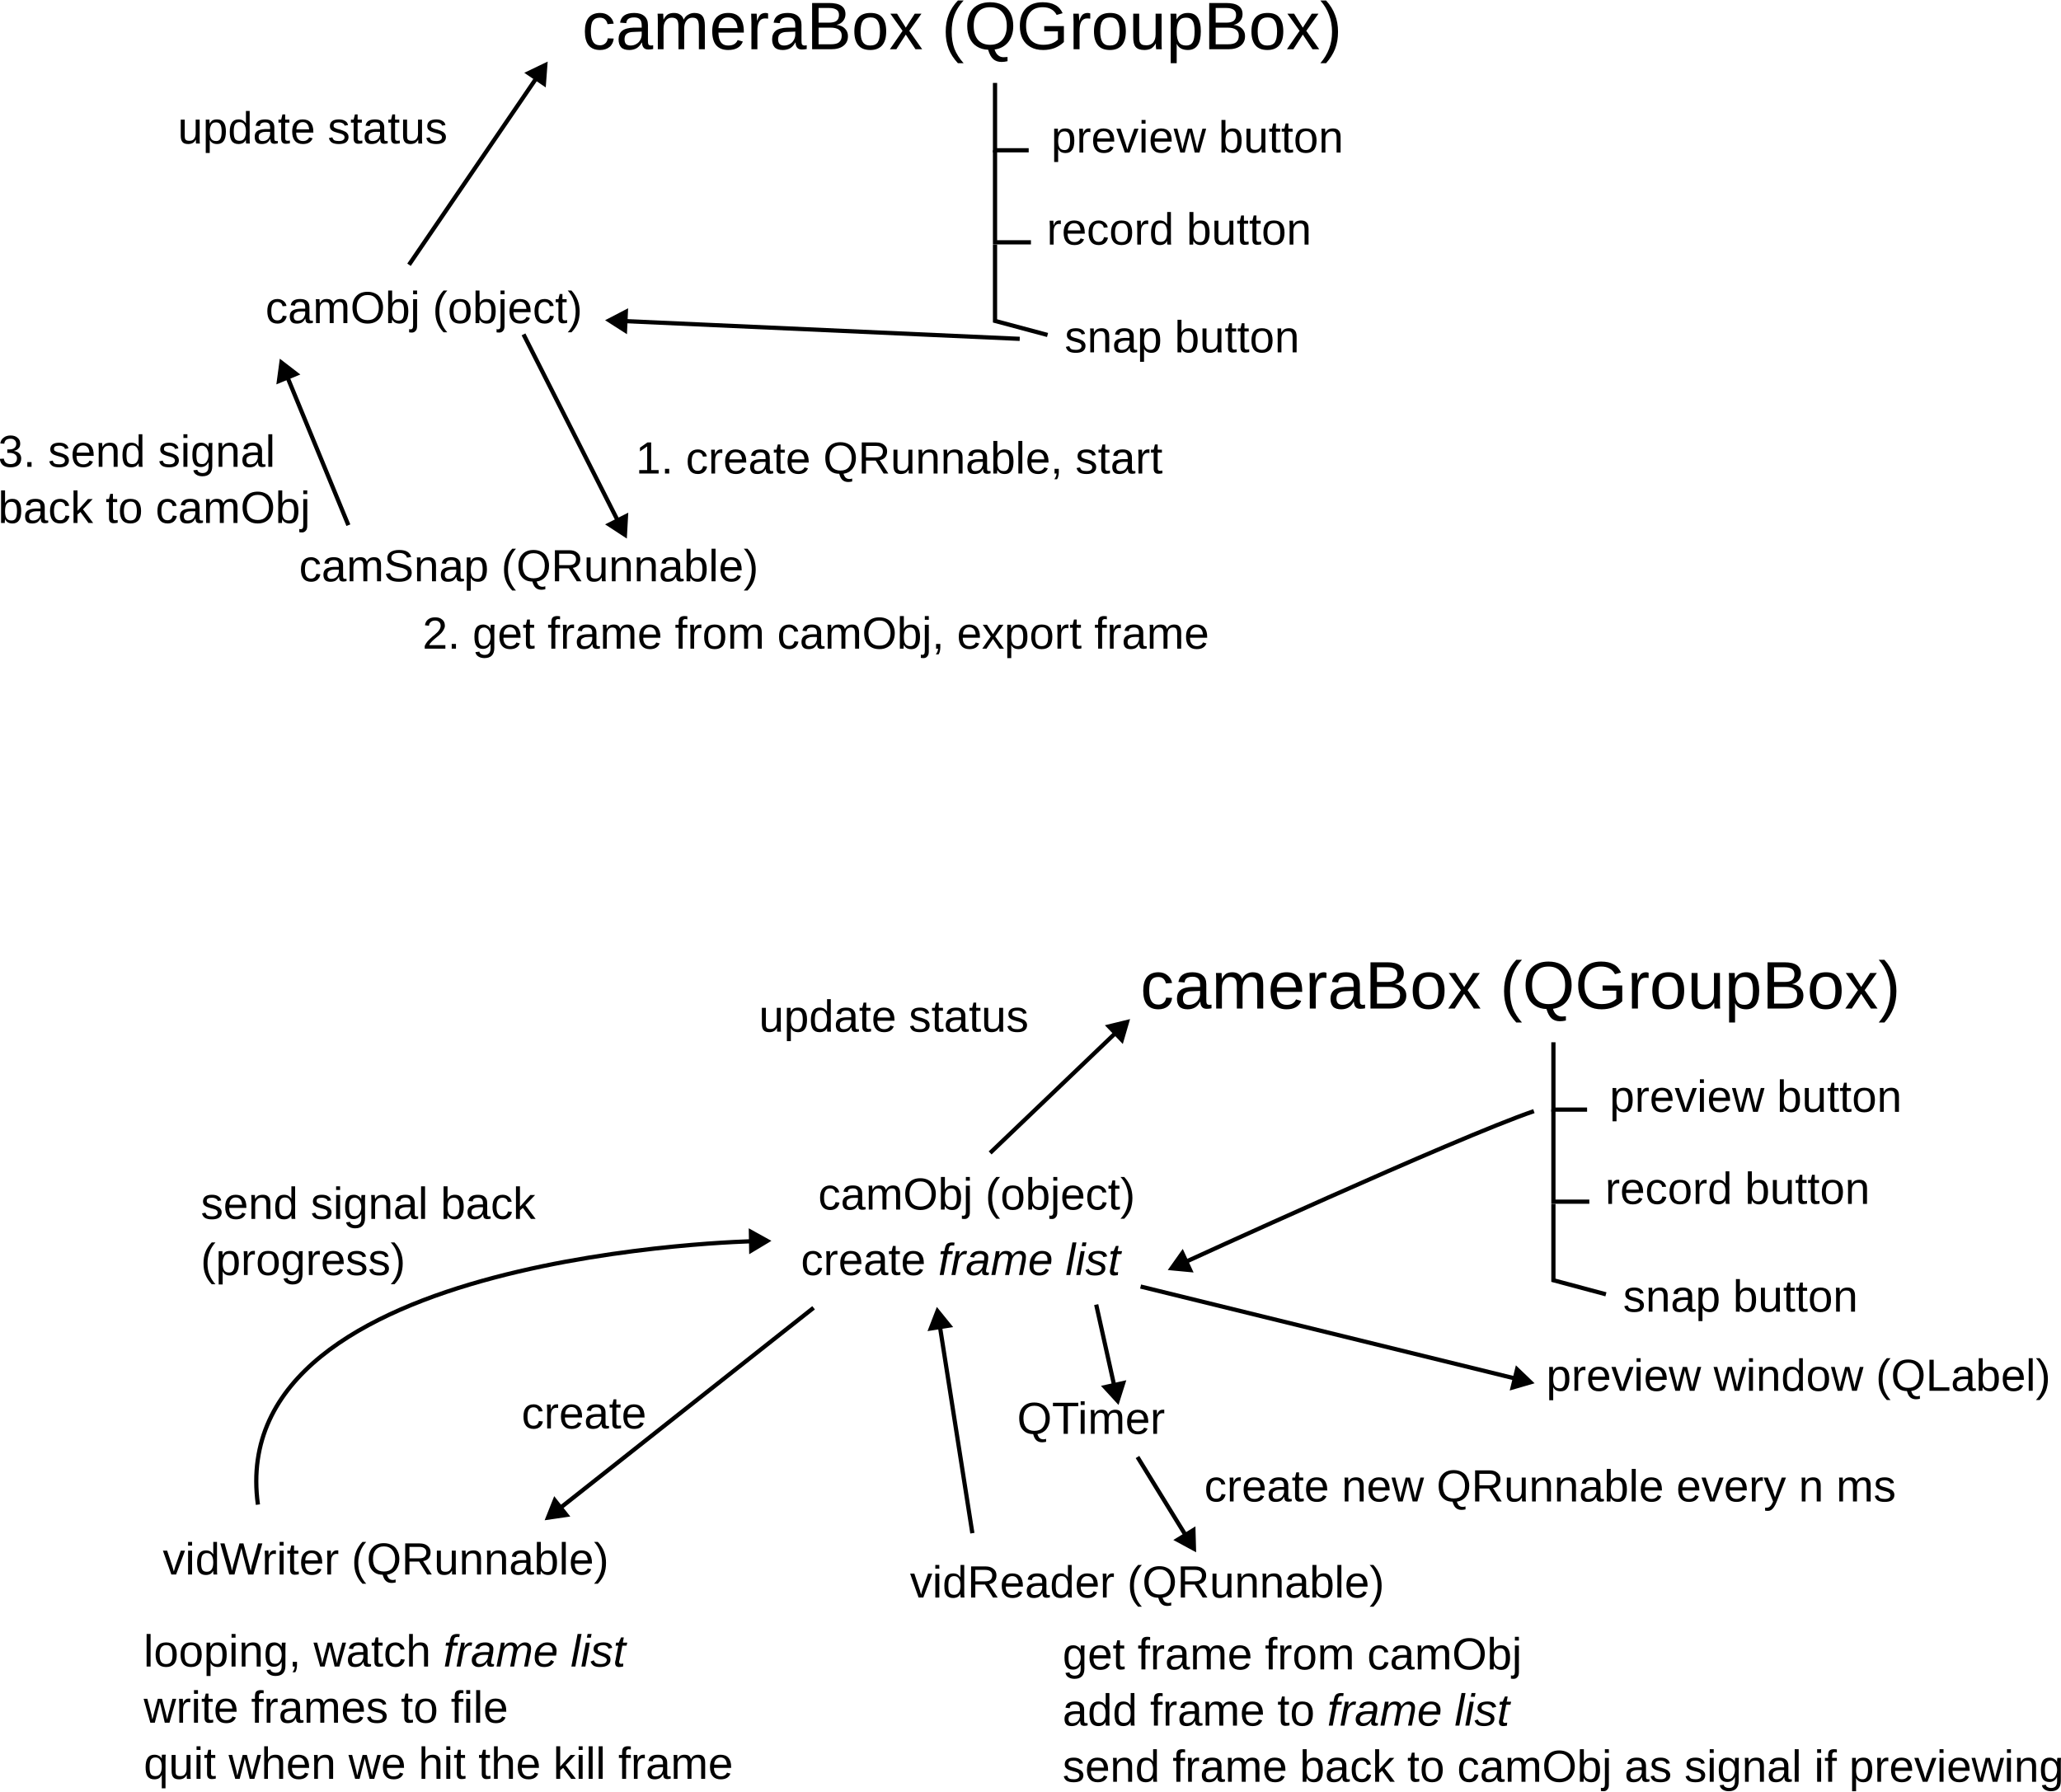
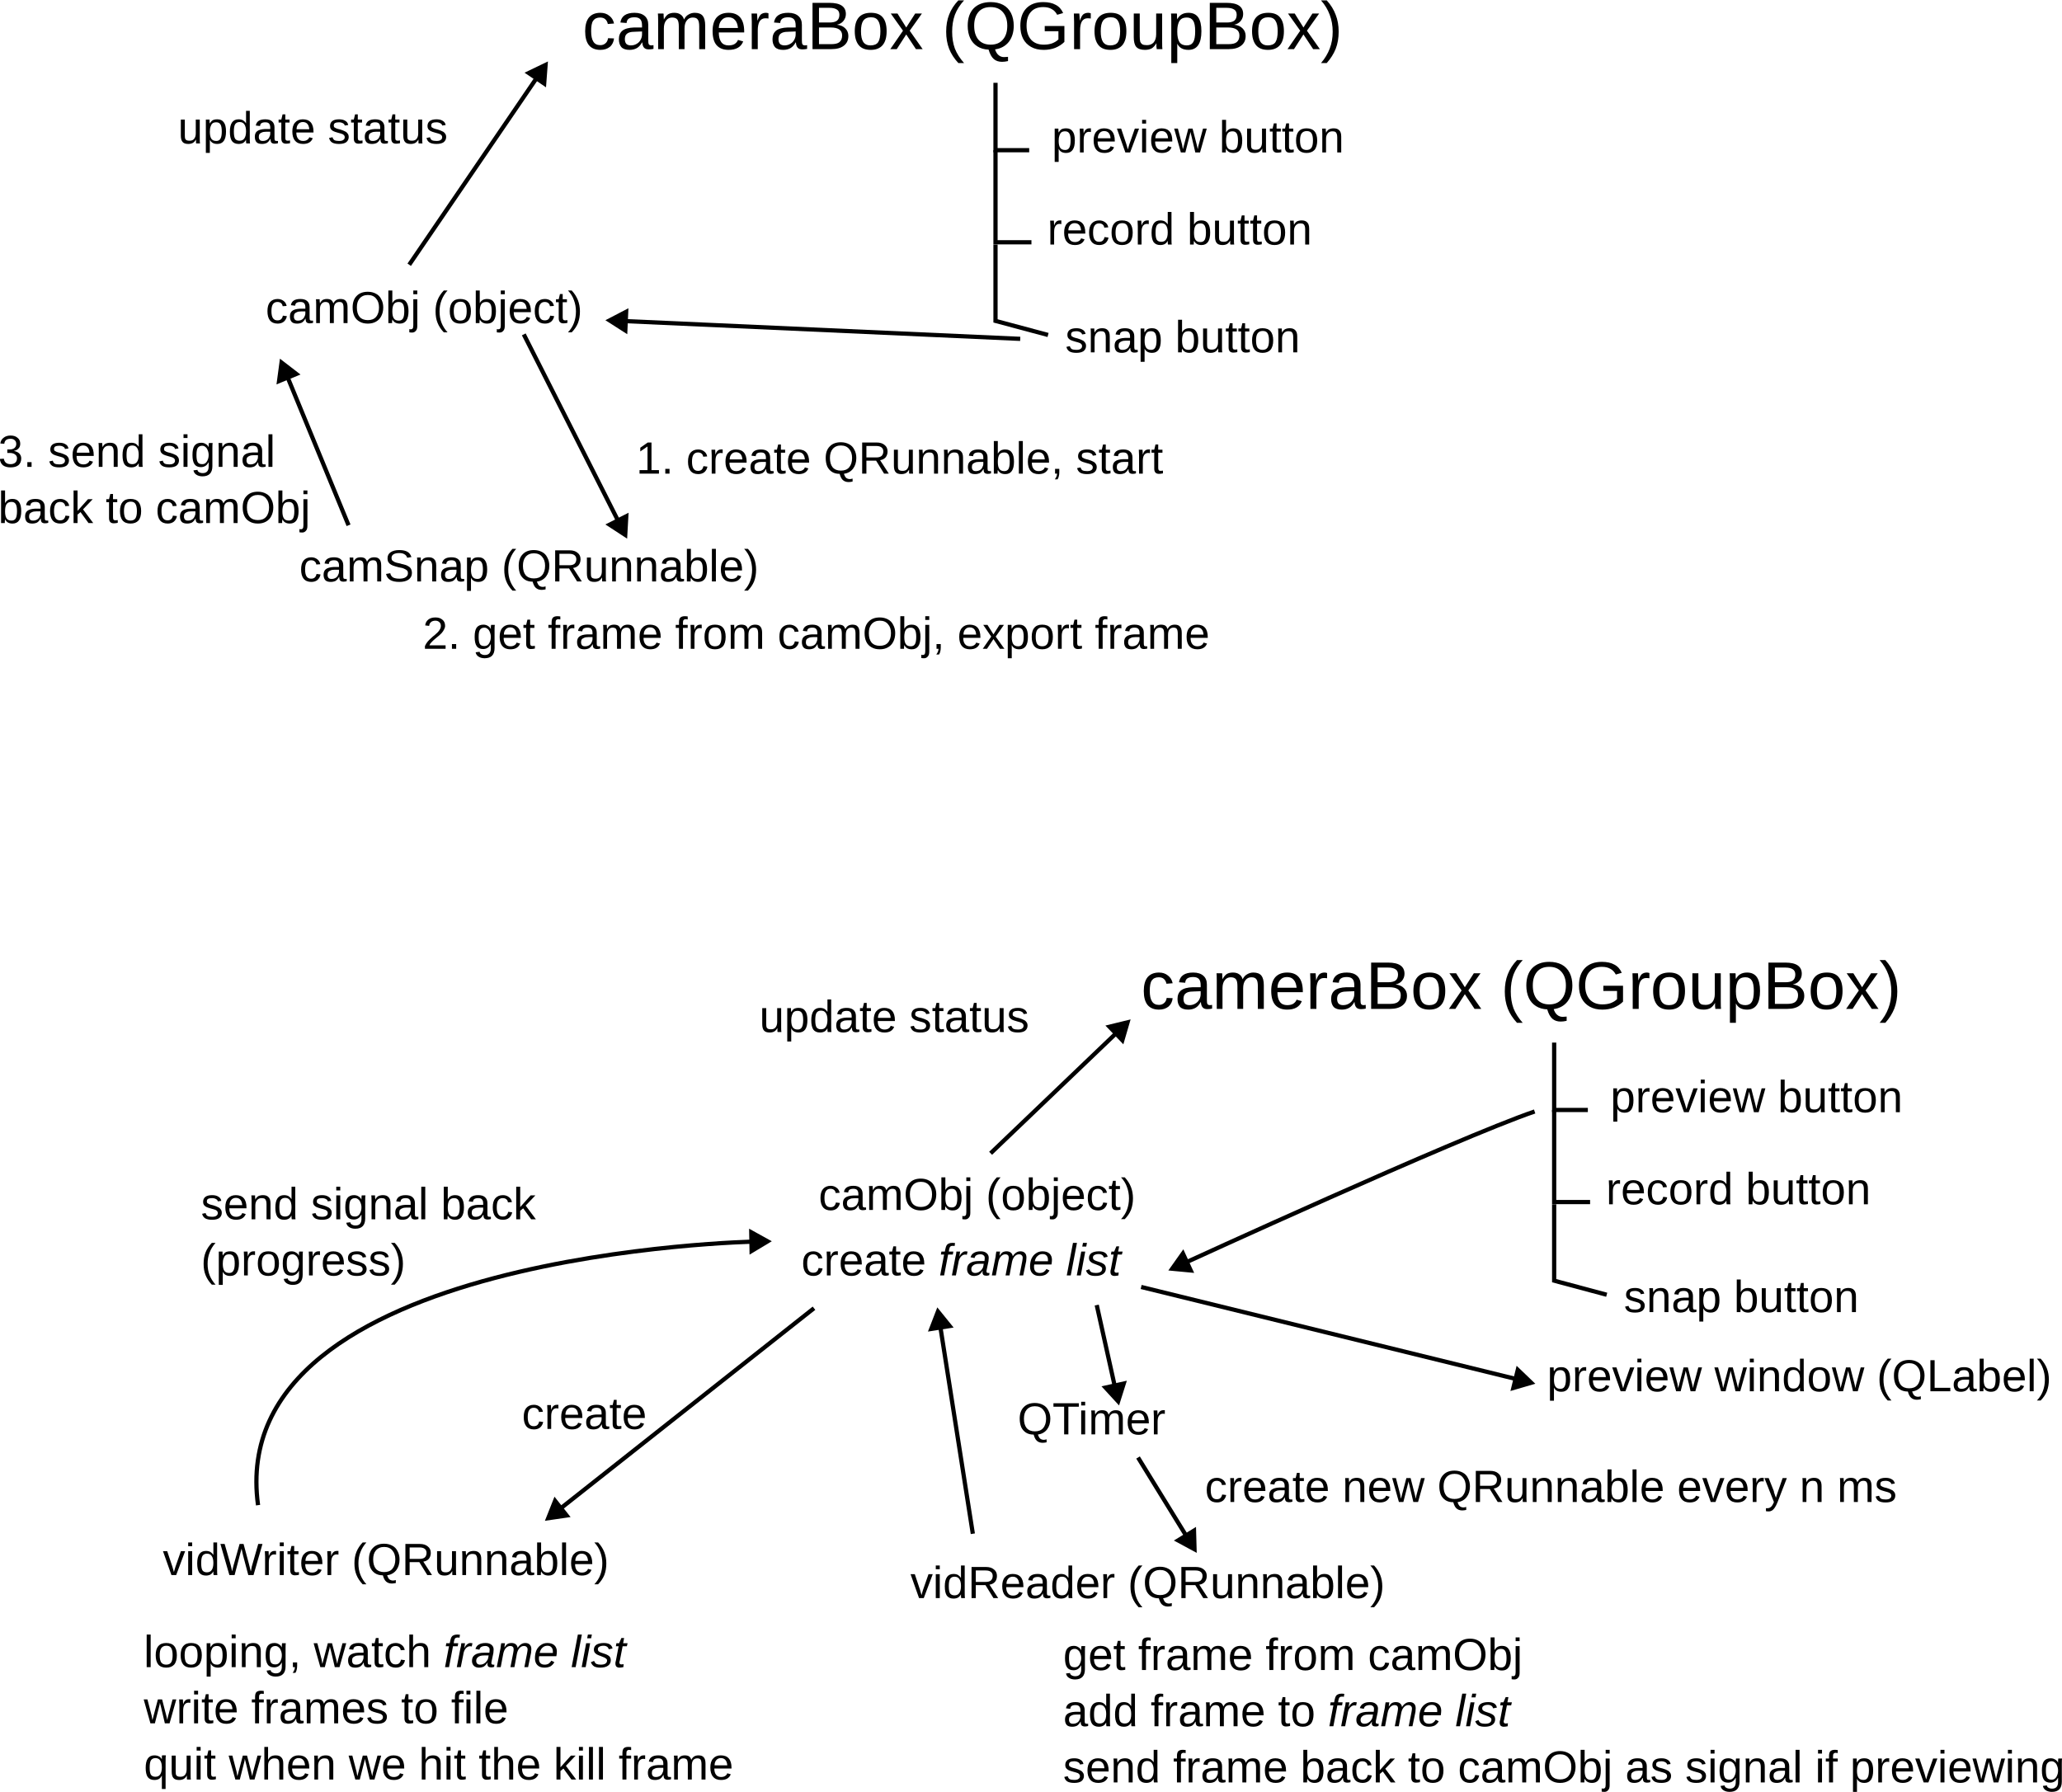
- <svg xmlns="http://www.w3.org/2000/svg" width="5.096in" height="4.43in" viewBox="0 0 129.45 112.513" version="1.1" id="svg5">
+ <svg xmlns="http://www.w3.org/2000/svg" id="svg5" width="489.261" height="425.244" version="1.1" viewBox="0 0 129.45 112.513">
  <defs id="defs2">
-     <marker style="overflow:visible" id="marker5769" refX="0" refY="0" orient="auto-start-reverse" markerWidth="5.324" markerHeight="6.155" viewBox="0 0 5.324 6.155" preserveAspectRatio="xMidYMid">
-       <path transform="scale(0.5)" style="fill:context-stroke;fill-rule:evenodd;stroke:context-stroke;stroke-width:1pt" d="M 5.77,0 -2.88,5 V -5 Z" id="path5767" />
+     <marker id="marker5769" markerHeight="6.155" markerWidth="5.324" orient="auto-start-reverse" preserveAspectRatio="xMidYMid" refX="0" refY="0" viewBox="0 0 5.324 6.155" style="overflow:visible">
+       <path id="path5767" d="M 5.77,0 -2.88,5 V -5 Z" transform="scale(0.5)" style="fill:context-stroke;fill-rule:evenodd;stroke:context-stroke;stroke-width:1pt" />
    </marker>
-     <marker style="overflow:visible" id="marker4587" refX="0" refY="0" orient="auto-start-reverse" markerWidth="5.324" markerHeight="6.155" viewBox="0 0 5.324 6.155" preserveAspectRatio="xMidYMid">
-       <path transform="scale(0.5)" style="fill:context-stroke;fill-rule:evenodd;stroke:context-stroke;stroke-width:1pt" d="M 5.77,0 -2.88,5 V -5 Z" id="path4585" />
+     <marker id="marker4587" markerHeight="6.155" markerWidth="5.324" orient="auto-start-reverse" preserveAspectRatio="xMidYMid" refX="0" refY="0" viewBox="0 0 5.324 6.155" style="overflow:visible">
+       <path id="path4585" d="M 5.77,0 -2.88,5 V -5 Z" transform="scale(0.5)" style="fill:context-stroke;fill-rule:evenodd;stroke:context-stroke;stroke-width:1pt" />
    </marker>
-     <marker style="overflow:visible" id="TriangleStart" refX="0" refY="0" orient="auto-start-reverse" markerWidth="5.324" markerHeight="6.155" viewBox="0 0 5.324 6.155" preserveAspectRatio="xMidYMid">
-       <path transform="scale(0.5)" style="fill:context-stroke;fill-rule:evenodd;stroke:context-stroke;stroke-width:1pt" d="M 5.77,0 -2.88,5 V -5 Z" id="path135" />
+     <marker id="TriangleStart" markerHeight="6.155" markerWidth="5.324" orient="auto-start-reverse" preserveAspectRatio="xMidYMid" refX="0" refY="0" viewBox="0 0 5.324 6.155" style="overflow:visible">
+       <path id="path135" d="M 5.77,0 -2.88,5 V -5 Z" transform="scale(0.5)" style="fill:context-stroke;fill-rule:evenodd;stroke:context-stroke;stroke-width:1pt" />
    </marker>
-     <marker style="overflow:visible" id="TriangleStart-6" refX="0" refY="0" orient="auto-start-reverse" markerWidth="5.324" markerHeight="6.155" viewBox="0 0 5.324 6.155" preserveAspectRatio="xMidYMid">
-       <path transform="scale(0.5)" style="fill:context-stroke;fill-rule:evenodd;stroke:context-stroke;stroke-width:1pt" d="M 5.77,0 -2.88,5 V -5 Z" id="path135-2" />
+     <marker id="TriangleStart-6" markerHeight="6.155" markerWidth="5.324" orient="auto-start-reverse" preserveAspectRatio="xMidYMid" refX="0" refY="0" viewBox="0 0 5.324 6.155" style="overflow:visible">
+       <path id="path135-2" d="M 5.77,0 -2.88,5 V -5 Z" transform="scale(0.5)" style="fill:context-stroke;fill-rule:evenodd;stroke:context-stroke;stroke-width:1pt" />
    </marker>
  </defs>
  <g id="layer1" transform="translate(6.227642,-4.813377)">
-     <text xml:space="preserve" style="font-style:normal;font-variant:normal;font-weight:normal;font-stretch:normal;font-size:4.233px;line-height:1.25;font-family:Arial;-inkscape-font-specification:'Arial, Normal';font-variant-ligatures:normal;font-variant-caps:normal;font-variant-numeric:normal;font-variant-east-asian:normal;stroke-width:0.265" x="30.321" y="7.897" id="text186">
-       <tspan id="tspan184" x="30.321" y="7.897" style="font-style:normal;font-variant:normal;font-weight:normal;font-stretch:normal;font-size:4.233px;font-family:Arial;-inkscape-font-specification:'Arial, Normal';font-variant-ligatures:normal;font-variant-caps:normal;font-variant-numeric:normal;font-variant-east-asian:normal;stroke-width:0.265">cameraBox (QGroupBox)</tspan>
+     <text id="text186" x="30.321" y="7.897" xml:space="preserve" style="font-style:normal;font-variant:normal;font-weight:400;font-stretch:normal;font-size:4.233px;line-height:1.25;font-family:Arial;-inkscape-font-specification:'Arial, Normal';font-variant-ligatures:normal;font-variant-caps:normal;font-variant-numeric:normal;font-variant-east-asian:normal;stroke-width:.265">
+       <tspan style="font-style:normal;font-variant:normal;font-weight:400;font-stretch:normal;font-size:4.233px;font-family:Arial;-inkscape-font-specification:'Arial, Normal';font-variant-ligatures:normal;font-variant-caps:normal;font-variant-numeric:normal;font-variant-east-asian:normal;stroke-width:.265" id="tspan184" x="30.321" y="7.897">cameraBox (QGroupBox)</tspan>
    </text>
-     <text xml:space="preserve" style="font-size:2.822px;line-height:1.25;font-family:Arial;-inkscape-font-specification:'Arial, Normal';stroke-width:0.265" x="10.436" y="25.103" id="text400">
-       <tspan id="tspan398" style="stroke-width:0.265" x="10.436" y="25.103">camObj (object)</tspan>
+     <text id="text400" x="10.436" y="25.103" xml:space="preserve" style="font-size:2.822px;line-height:1.25;font-family:Arial;-inkscape-font-specification:'Arial, Normal';stroke-width:.265">
+       <tspan style="stroke-width:.265" id="tspan398" x="10.436" y="25.103">camObj (object)</tspan>
    </text>
-     <text xml:space="preserve" style="font-size:2.822px;line-height:1.25;font-family:Arial;-inkscape-font-specification:'Arial, Normal';stroke-width:0.265" x="90.891" y="92.171" id="text404">
-       <tspan id="tspan402" style="stroke-width:0.265" x="90.891" y="92.171">preview window (QLabel)</tspan>
+     <text id="text404" x="90.891" y="92.171" xml:space="preserve" style="font-size:2.822px;line-height:1.25;font-family:Arial;-inkscape-font-specification:'Arial, Normal';stroke-width:.265">
+       <tspan style="stroke-width:.265" id="tspan402" x="90.891" y="92.171">preview window (QLabel)</tspan>
    </text>
-     <text xml:space="preserve" style="font-size:2.822px;line-height:1.25;font-family:Arial;-inkscape-font-specification:'Arial, Normal';stroke-width:0.265" x="12.551" y="41.321" id="text408">
-       <tspan id="tspan406" style="stroke-width:0.265" x="12.551" y="41.321">camSnap (QRunnable)</tspan>
+     <text id="text408" x="12.551" y="41.321" xml:space="preserve" style="font-size:2.822px;line-height:1.25;font-family:Arial;-inkscape-font-specification:'Arial, Normal';stroke-width:.265">
+       <tspan style="stroke-width:.265" id="tspan406" x="12.551" y="41.321">camSnap (QRunnable)</tspan>
    </text>
-     <text xml:space="preserve" style="font-size:2.822px;line-height:1.25;font-family:Arial;-inkscape-font-specification:'Arial, Normal';stroke-width:0.265" x="59.795" y="14.385" id="text412">
-       <tspan id="tspan410" style="stroke-width:0.265" x="59.795" y="14.385">preview button</tspan>
+     <text id="text412" x="59.795" y="14.385" xml:space="preserve" style="font-size:2.822px;line-height:1.25;font-family:Arial;-inkscape-font-specification:'Arial, Normal';stroke-width:.265">
+       <tspan style="stroke-width:.265" id="tspan410" x="59.795" y="14.385">preview button</tspan>
    </text>
-     <text xml:space="preserve" style="font-size:2.822px;line-height:1.25;font-family:Arial;-inkscape-font-specification:'Arial, Normal';stroke-width:0.265" x="52.885" y="25.949" id="text416">
-       <tspan id="tspan414" style="stroke-width:0.265" x="52.885" y="25.949" />
+     <text id="text420" x="59.513" y="20.167" xml:space="preserve" style="font-size:2.822px;line-height:1.25;font-family:Arial;-inkscape-font-specification:'Arial, Normal';stroke-width:.265">
+       <tspan style="stroke-width:.265" id="tspan418" x="59.513" y="20.167">record button</tspan>
    </text>
-     <text xml:space="preserve" style="font-size:2.822px;line-height:1.25;font-family:Arial;-inkscape-font-specification:'Arial, Normal';stroke-width:0.265" x="59.513" y="20.167" id="text420">
-       <tspan id="tspan418" style="stroke-width:0.265" x="59.513" y="20.167">record button</tspan>
+     <text id="text424" x="60.641" y="26.936" xml:space="preserve" style="font-size:2.822px;line-height:1.25;font-family:Arial;-inkscape-font-specification:'Arial, Normal';stroke-width:.265">
+       <tspan style="stroke-width:.265" id="tspan422" x="60.641" y="26.936">snap button</tspan>
    </text>
-     <text xml:space="preserve" style="font-size:2.822px;line-height:1.25;font-family:Arial;-inkscape-font-specification:'Arial, Normal';stroke-width:0.265" x="60.641" y="26.936" id="text424">
-       <tspan id="tspan422" style="stroke-width:0.265" x="60.641" y="26.936">snap button</tspan>
+     <path id="path489" d="M 57.821,26.09 32.718,24.962" style="fill:none;stroke:#000;stroke-width:.265px;stroke-linecap:butt;stroke-linejoin:miter;stroke-opacity:1;marker-end:url(#TriangleStart)" />
+     <path id="path491" d="m 26.654,25.808 6.064,11.987" style="fill:none;stroke:#000;stroke-width:.265px;stroke-linecap:butt;stroke-linejoin:miter;stroke-opacity:1;marker-end:url(#TriangleStart)" />
+     <path id="path493" d="M 15.654,37.795 11.705,28.205" style="fill:none;stroke:#000;stroke-width:.265px;stroke-linecap:butt;stroke-linejoin:miter;stroke-opacity:1;marker-end:url(#TriangleStart)" />
+     <path id="path495" d="M 19.462,21.436 27.641,9.449" style="fill:none;stroke:#000;stroke-width:.265px;stroke-linecap:butt;stroke-linejoin:miter;stroke-opacity:1;marker-end:url(#TriangleStart)" />
+     <text id="text1272" x="33.705" y="34.551" xml:space="preserve" style="font-size:2.822px;line-height:1.25;font-family:Arial;-inkscape-font-specification:'Arial, Normal';stroke-width:.265">
+       <tspan style="stroke-width:.265" id="tspan1270" x="33.705" y="34.551">1. create QRunnable, start</tspan>
    </text>
-     <path style="fill:none;stroke:#000000;stroke-width:0.265px;stroke-linecap:butt;stroke-linejoin:miter;stroke-opacity:1;marker-end:url(#TriangleStart)" d="M 57.821,26.09 32.718,24.962" id="path489" />
-     <path style="fill:none;stroke:#000000;stroke-width:0.265px;stroke-linecap:butt;stroke-linejoin:miter;stroke-opacity:1;marker-end:url(#TriangleStart)" d="m 26.654,25.808 6.064,11.987" id="path491" />
-     <path style="fill:none;stroke:#000000;stroke-width:0.265px;stroke-linecap:butt;stroke-linejoin:miter;stroke-opacity:1;marker-end:url(#TriangleStart)" d="M 15.654,37.795 11.705,28.205" id="path493" />
-     <path style="fill:none;stroke:#000000;stroke-width:0.265px;stroke-linecap:butt;stroke-linejoin:miter;stroke-opacity:1;marker-end:url(#TriangleStart)" d="M 19.462,21.436 27.641,9.449" id="path495" />
-     <text xml:space="preserve" style="font-size:2.822px;line-height:1.25;font-family:Arial;-inkscape-font-specification:'Arial, Normal';stroke-width:0.265" x="33.705" y="34.551" id="text1272">
-       <tspan id="tspan1270" style="stroke-width:0.265" x="33.705" y="34.551">1. create QRunnable, start</tspan>
+     <text id="text1276" x="-6.346" y="34.128" xml:space="preserve" style="font-size:2.822px;line-height:1.25;font-family:Arial;-inkscape-font-specification:'Arial, Normal';stroke-width:.265">
+       <tspan style="stroke-width:.265" id="tspan1274" x="-6.346" y="34.128">3. send signal </tspan>
+       <tspan id="tspan2032" x="-6.346" y="37.656" style="stroke-width:.265">back to camObj</tspan>
    </text>
-     <text xml:space="preserve" style="font-size:2.822px;line-height:1.25;font-family:Arial;-inkscape-font-specification:'Arial, Normal';stroke-width:0.265" x="-6.346" y="34.128" id="text1276">
-       <tspan id="tspan1274" style="stroke-width:0.265" x="-6.346" y="34.128">3. send signal </tspan>
-       <tspan style="stroke-width:0.265" x="-6.346" y="37.656" id="tspan2032">back to camObj</tspan>
+     <text id="text1280" x="4.936" y="13.821" xml:space="preserve" style="font-size:2.822px;line-height:1.25;font-family:Arial;-inkscape-font-specification:'Arial, Normal';stroke-width:.265">
+       <tspan style="stroke-width:.265" id="tspan1278" x="4.936" y="13.821">update status</tspan>
    </text>
-     <text xml:space="preserve" style="font-size:2.822px;line-height:1.25;font-family:Arial;-inkscape-font-specification:'Arial, Normal';stroke-width:0.265" x="4.936" y="13.821" id="text1280">
-       <tspan id="tspan1278" style="stroke-width:0.265" x="4.936" y="13.821">update status</tspan>
+     <path id="path495-1" d="m 55.962,77.228 8.109,-7.756" style="fill:none;stroke:#000;stroke-width:.265px;stroke-linecap:butt;stroke-linejoin:miter;stroke-opacity:1;marker-end:url(#TriangleStart-6)" />
+     <text id="text1280-2" x="41.437" y="69.613" xml:space="preserve" style="font-size:2.822px;line-height:1.25;font-family:Arial;-inkscape-font-specification:'Arial, Normal';stroke-width:.265">
+       <tspan style="stroke-width:.265" id="tspan1278-8" x="41.437" y="69.613">update status</tspan>
    </text>
-     <path style="fill:none;stroke:#000000;stroke-width:0.265px;stroke-linecap:butt;stroke-linejoin:miter;stroke-opacity:1;marker-end:url(#TriangleStart-6)" d="m 55.962,77.228 8.109,-7.756" id="path495-1" />
-     <text xml:space="preserve" style="font-size:2.822px;line-height:1.25;font-family:Arial;-inkscape-font-specification:'Arial, Normal';stroke-width:0.265" x="41.437" y="69.613" id="text1280-2">
-       <tspan id="tspan1278-8" style="stroke-width:0.265" x="41.437" y="69.613">update status</tspan>
+     <text id="text2030" x="20.308" y="45.551" xml:space="preserve" style="font-size:2.822px;line-height:1.25;font-family:Arial;-inkscape-font-specification:'Arial, Normal';stroke-width:.265">
+       <tspan style="stroke-width:.265" id="tspan2028" x="20.308" y="45.551">2. get frame from camObj, export frame</tspan>
    </text>
-     <text xml:space="preserve" style="font-size:2.822px;line-height:1.25;font-family:Arial;-inkscape-font-specification:'Arial, Normal';stroke-width:0.265" x="22.141" y="45.128" id="text1284">
-       <tspan id="tspan1282" style="stroke-width:0.265" x="22.141" y="45.128" />
+     <path id="path2772" d="m 56.269,10.013 v 4.231 h 2.115" style="fill:none;stroke:#000;stroke-width:.265px;stroke-linecap:butt;stroke-linejoin:miter;stroke-opacity:1" />
+     <path id="path2774" d="m 56.269,14.244 v 5.782 h 2.256" style="fill:none;stroke:#000;stroke-width:.265px;stroke-linecap:butt;stroke-linejoin:miter;stroke-opacity:1" />
+     <path id="path2776" d="m 56.269,20.167 v 4.795 l 3.299,0.884" style="fill:none;stroke:#000;stroke-width:.265px;stroke-linecap:butt;stroke-linejoin:miter;stroke-opacity:1" />
+     <text id="text186-9" x="65.392" y="68.162" xml:space="preserve" style="font-style:normal;font-variant:normal;font-weight:400;font-stretch:normal;font-size:4.233px;line-height:1.25;font-family:Arial;-inkscape-font-specification:'Arial, Normal';font-variant-ligatures:normal;font-variant-caps:normal;font-variant-numeric:normal;font-variant-east-asian:normal;stroke-width:.265">
+       <tspan style="font-style:normal;font-variant:normal;font-weight:400;font-stretch:normal;font-size:4.233px;font-family:Arial;-inkscape-font-specification:'Arial, Normal';font-variant-ligatures:normal;font-variant-caps:normal;font-variant-numeric:normal;font-variant-east-asian:normal;stroke-width:.265" id="tspan184-3" x="65.392" y="68.162">cameraBox (QGroupBox)</tspan>
    </text>
-     <text xml:space="preserve" style="font-size:2.822px;line-height:1.25;font-family:Arial;-inkscape-font-specification:'Arial, Normal';stroke-width:0.265" x="20.308" y="45.551" id="text2030">
-       <tspan id="tspan2028" style="stroke-width:0.265" x="20.308" y="45.551">2. get frame from camObj, export frame</tspan>
+     <text id="text400-6" x="45.155" y="80.784" xml:space="preserve" style="font-size:2.822px;line-height:1.25;font-family:Arial;-inkscape-font-specification:'Arial, Normal';stroke-width:.265">
+       <tspan style="stroke-width:.265" id="tspan398-7" x="45.155" y="80.784">camObj (object)</tspan>
    </text>
-     <path style="fill:none;stroke:#000000;stroke-width:0.265px;stroke-linecap:butt;stroke-linejoin:miter;stroke-opacity:1" d="m 56.269,10.013 v 4.231 h 2.115" id="path2772" />
-     <path style="fill:none;stroke:#000000;stroke-width:0.265px;stroke-linecap:butt;stroke-linejoin:miter;stroke-opacity:1" d="m 56.269,14.244 v 5.782 h 2.256" id="path2774" />
-     <path style="fill:none;stroke:#000000;stroke-width:0.265px;stroke-linecap:butt;stroke-linejoin:miter;stroke-opacity:1" d="m 56.269,20.167 v 4.795 l 3.299,0.884" id="path2776" />
-     <text xml:space="preserve" style="font-style:normal;font-variant:normal;font-weight:normal;font-stretch:normal;font-size:4.233px;line-height:1.25;font-family:Arial;-inkscape-font-specification:'Arial, Normal';font-variant-ligatures:normal;font-variant-caps:normal;font-variant-numeric:normal;font-variant-east-asian:normal;stroke-width:0.265" x="65.392" y="68.162" id="text186-9">
-       <tspan id="tspan184-3" x="65.392" y="68.162" style="font-style:normal;font-variant:normal;font-weight:normal;font-stretch:normal;font-size:4.233px;font-family:Arial;-inkscape-font-specification:'Arial, Normal';font-variant-ligatures:normal;font-variant-caps:normal;font-variant-numeric:normal;font-variant-east-asian:normal;stroke-width:0.265">cameraBox (QGroupBox)</tspan>
+     <text id="text412-7" x="94.867" y="74.649" xml:space="preserve" style="font-size:2.822px;line-height:1.25;font-family:Arial;-inkscape-font-specification:'Arial, Normal';stroke-width:.265">
+       <tspan style="stroke-width:.265" id="tspan410-9" x="94.867" y="74.649">preview button</tspan>
    </text>
-     <text xml:space="preserve" style="font-size:2.822px;line-height:1.25;font-family:Arial;-inkscape-font-specification:'Arial, Normal';stroke-width:0.265" x="45.155" y="80.784" id="text400-6">
-       <tspan id="tspan398-7" style="stroke-width:0.265" x="45.155" y="80.784">camObj (object)</tspan>
+     <text id="text420-4" x="94.585" y="80.431" xml:space="preserve" style="font-size:2.822px;line-height:1.25;font-family:Arial;-inkscape-font-specification:'Arial, Normal';stroke-width:.265">
+       <tspan style="stroke-width:.265" id="tspan418-8" x="94.585" y="80.431">record button</tspan>
    </text>
-     <text xml:space="preserve" style="font-size:2.822px;line-height:1.25;font-family:Arial;-inkscape-font-specification:'Arial, Normal';stroke-width:0.265" x="94.867" y="74.649" id="text412-7">
-       <tspan id="tspan410-9" style="stroke-width:0.265" x="94.867" y="74.649">preview button</tspan>
+     <text id="text424-2" x="95.713" y="87.2" xml:space="preserve" style="font-size:2.822px;line-height:1.25;font-family:Arial;-inkscape-font-specification:'Arial, Normal';stroke-width:.265">
+       <tspan style="stroke-width:.265" id="tspan422-1" x="95.713" y="87.2">snap button</tspan>
    </text>
-     <text xml:space="preserve" style="font-size:2.822px;line-height:1.25;font-family:Arial;-inkscape-font-specification:'Arial, Normal';stroke-width:0.265" x="94.585" y="80.431" id="text420-4">
-       <tspan id="tspan418-8" style="stroke-width:0.265" x="94.585" y="80.431">record button</tspan>
+     <path id="path2772-3" d="m 91.341,70.277 v 4.231 h 2.115" style="fill:none;stroke:#000;stroke-width:.265px;stroke-linecap:butt;stroke-linejoin:miter;stroke-opacity:1" />
+     <path id="path2774-8" d="m 91.341,74.508 v 5.782 h 2.256" style="fill:none;stroke:#000;stroke-width:.265px;stroke-linecap:butt;stroke-linejoin:miter;stroke-opacity:1" />
+     <path id="path2776-5" d="m 91.341,80.431 v 4.795 l 3.299,0.884" style="fill:none;stroke:#000;stroke-width:.265px;stroke-linecap:butt;stroke-linejoin:miter;stroke-opacity:1" />
+     <path id="path3781" d="m 90.115,74.603 c -4.936,1.692 -22.141,9.59 -22.141,9.59" style="fill:none;stroke:#000;stroke-width:.265px;stroke-linecap:butt;stroke-linejoin:miter;stroke-opacity:1;marker-end:url(#marker4587)" />
+     <text id="text3785" x="57.65" y="94.876" xml:space="preserve" style="font-size:2.822px;line-height:1.25;font-family:Arial;-inkscape-font-specification:'Arial, Normal';stroke-width:.265">
+       <tspan style="stroke-width:.265" id="tspan3783" x="57.65" y="94.876">QTimer</tspan>
    </text>
-     <text xml:space="preserve" style="font-size:2.822px;line-height:1.25;font-family:Arial;-inkscape-font-specification:'Arial, Normal';stroke-width:0.265" x="95.713" y="87.2" id="text424-2">
-       <tspan id="tspan422-1" style="stroke-width:0.265" x="95.713" y="87.2">snap button</tspan>
+     <text id="text3789" x="50.92" y="105.157" xml:space="preserve" style="font-size:2.822px;line-height:1.25;font-family:Arial;-inkscape-font-specification:'Arial, Normal';stroke-width:.265">
+       <tspan style="stroke-width:.265" id="tspan3787" x="50.92" y="105.157">vidReader (QRunnable)</tspan>
    </text>
-     <path style="fill:none;stroke:#000000;stroke-width:0.265px;stroke-linecap:butt;stroke-linejoin:miter;stroke-opacity:1" d="m 91.341,70.277 v 4.231 h 2.115" id="path2772-3" />
-     <path style="fill:none;stroke:#000000;stroke-width:0.265px;stroke-linecap:butt;stroke-linejoin:miter;stroke-opacity:1" d="m 91.341,74.508 v 5.782 h 2.256" id="path2774-8" />
-     <path style="fill:none;stroke:#000000;stroke-width:0.265px;stroke-linecap:butt;stroke-linejoin:miter;stroke-opacity:1" d="m 91.341,80.431 v 4.795 l 3.299,0.884" id="path2776-5" />
-     <path style="fill:none;stroke:#000000;stroke-width:0.265px;stroke-linecap:butt;stroke-linejoin:miter;stroke-opacity:1;marker-end:url(#marker4587)" d="m 90.115,74.603 c -4.936,1.692 -22.141,9.59 -22.141,9.59" id="path3781" />
-     <text xml:space="preserve" style="font-size:2.822px;line-height:1.25;font-family:Arial;-inkscape-font-specification:'Arial, Normal';stroke-width:0.265" x="57.65" y="94.876" id="text3785">
-       <tspan id="tspan3783" style="stroke-width:0.265" x="57.65" y="94.876">QTimer</tspan>
+     <text id="text3793" x="60.509" y="109.67" xml:space="preserve" style="font-size:2.822px;line-height:1.25;font-family:Arial;-inkscape-font-specification:'Arial, Normal';stroke-width:.265">
+       <tspan style="stroke-width:.265" id="tspan3791" x="60.509" y="109.67">get frame from camObj</tspan>
+       <tspan id="tspan3797" x="60.509" y="113.204" style="stroke-width:.265">add frame to <tspan id="tspan4637" style="font-style:italic">frame list </tspan>
+       </tspan>
+       <tspan id="tspan3801" x="60.509" y="116.732" style="stroke-width:.265">send frame back to camObj as signal if previewing</tspan>
    </text>
-     <text xml:space="preserve" style="font-size:2.822px;line-height:1.25;font-family:Arial;-inkscape-font-specification:'Arial, Normal';stroke-width:0.265" x="50.92" y="105.157" id="text3789">
-       <tspan id="tspan3787" style="stroke-width:0.265" x="50.92" y="105.157">vidReader (QRunnable)</tspan>
+     <text id="text3805" x="3.989" y="103.709" xml:space="preserve" style="font-size:2.822px;line-height:1.25;font-family:Arial;-inkscape-font-specification:'Arial, Normal';stroke-width:.265">
+       <tspan style="stroke-width:.265" id="tspan3803" x="3.989" y="103.709">vidWriter (QRunnable)</tspan>
    </text>
-     <text xml:space="preserve" style="font-size:2.822px;line-height:1.25;font-family:Arial;-inkscape-font-specification:'Arial, Normal';stroke-width:0.265" x="60.509" y="109.67" id="text3793">
-       <tspan id="tspan3791" style="stroke-width:0.265" x="60.509" y="109.67">get frame from camObj</tspan>
-       <tspan style="stroke-width:0.265" x="60.509" y="113.204" id="tspan3797">add frame to <tspan style="font-style:italic" id="tspan4637">frame list </tspan>
+     <text id="text3809" x="2.792" y="109.493" xml:space="preserve" style="font-size:2.822px;line-height:1.25;font-family:Arial;-inkscape-font-specification:'Arial, Normal';stroke-width:.265">
+       <tspan style="stroke-width:.265" id="tspan3807" x="2.792" y="109.493">looping, watch <tspan id="tspan4641" style="font-style:italic">frame list</tspan>
      </tspan>
-       <tspan style="stroke-width:0.265" x="60.509" y="116.732" id="tspan3801">send frame back to camObj as signal if previewing</tspan>
+       <tspan id="tspan3811" x="2.792" y="113.021" style="stroke-width:.265">write frames to file</tspan>
+       <tspan id="tspan3813" x="2.792" y="116.548" style="stroke-width:.265">quit when we hit the kill frame</tspan>
    </text>
-     <text xml:space="preserve" style="font-size:2.822px;line-height:1.25;font-family:Arial;-inkscape-font-specification:'Arial, Normal';stroke-width:0.265" x="3.989" y="103.709" id="text3805">
-       <tspan id="tspan3803" style="stroke-width:0.265" x="3.989" y="103.709">vidWriter (QRunnable)</tspan>
+     <path id="path3817" d="M 44.874,86.956 28.719,99.72" style="fill:none;stroke:#000;stroke-width:.265px;stroke-linecap:butt;stroke-linejoin:miter;stroke-opacity:1;marker-end:url(#marker4587)" />
+     <path id="path3819" d="M 9.972,99.321 C 7.778,83.366 41.284,82.768 41.284,82.768" style="fill:none;stroke:#000;stroke-width:.265px;stroke-linecap:butt;stroke-linejoin:miter;stroke-opacity:1;marker-end:url(#marker4587)" />
+     <text id="text3823" x="26.526" y="94.535" xml:space="preserve" style="font-size:2.822px;line-height:1.25;font-family:Arial;-inkscape-font-specification:'Arial, Normal';stroke-width:.265">
+       <tspan style="stroke-width:.265" id="tspan3821" x="26.526" y="94.535">create</tspan>
    </text>
-     <text xml:space="preserve" style="font-size:2.822px;line-height:1.25;font-family:Arial;-inkscape-font-specification:'Arial, Normal';stroke-width:0.265" x="2.792" y="109.493" id="text3809">
-       <tspan id="tspan3807" style="stroke-width:0.265" x="2.792" y="109.493">looping, watch <tspan style="font-style:italic" id="tspan4641">frame list</tspan>
-       </tspan>
-       <tspan style="stroke-width:0.265" x="2.792" y="113.021" id="tspan3811">write frames to file</tspan>
-       <tspan style="stroke-width:0.265" x="2.792" y="116.548" id="tspan3813">quit when we hit the kill frame</tspan>
-       <tspan style="stroke-width:0.265" x="2.792" y="120.076" id="tspan3815" />
+     <text id="text3827" x="6.382" y="81.372" xml:space="preserve" style="font-size:2.822px;line-height:1.25;font-family:Arial;-inkscape-font-specification:'Arial, Normal';stroke-width:.265">
+       <tspan style="stroke-width:.265" id="tspan3825" x="6.382" y="81.372">send signal back</tspan>
+       <tspan id="tspan3829" x="6.382" y="84.899" style="stroke-width:.265">(progress)</tspan>
    </text>
-     <path style="fill:none;stroke:#000000;stroke-width:0.265px;stroke-linecap:butt;stroke-linejoin:miter;stroke-opacity:1;marker-end:url(#marker4587)" d="M 44.874,86.956 28.719,99.72" id="path3817" />
-     <path style="fill:none;stroke:#000000;stroke-width:0.265px;stroke-linecap:butt;stroke-linejoin:miter;stroke-opacity:1;marker-end:url(#marker4587)" d="M 9.972,99.321 C 7.778,83.366 41.284,82.768 41.284,82.768" id="path3819" />
-     <text xml:space="preserve" style="font-size:2.822px;line-height:1.25;font-family:Arial;-inkscape-font-specification:'Arial, Normal';stroke-width:0.265" x="26.526" y="94.535" id="text3823">
-       <tspan id="tspan3821" style="stroke-width:0.265" x="26.526" y="94.535">create</tspan>
+     <path id="path3831" d="m 62.624,86.757 1.197,5.385" style="fill:none;stroke:#000;stroke-width:.265px;stroke-linecap:butt;stroke-linejoin:miter;stroke-opacity:1;marker-end:url(#marker4587)" />
+     <path id="path3833" d="m 65.217,96.33 3.191,5.185" style="fill:none;stroke:#000;stroke-width:.265px;stroke-linecap:butt;stroke-linejoin:miter;stroke-opacity:1;marker-end:url(#marker4587)" />
+     <path id="path3835" d="M 54.846,101.116 52.761,87.832" style="fill:none;stroke:#000;stroke-width:.265px;stroke-linecap:butt;stroke-linejoin:miter;stroke-opacity:1;marker-end:url(#marker4587)" />
+     <text id="text3839" x="69.405" y="99.122" xml:space="preserve" style="font-size:2.822px;line-height:1.25;font-family:Arial;-inkscape-font-specification:'Arial, Normal';stroke-width:.265">
+       <tspan style="stroke-width:.265" id="tspan3837" x="69.405" y="99.122">create new QRunnable every n ms</tspan>
    </text>
-     <text xml:space="preserve" style="font-size:2.822px;line-height:1.25;font-family:Arial;-inkscape-font-specification:'Arial, Normal';stroke-width:0.265" x="6.382" y="81.372" id="text3827">
-       <tspan id="tspan3825" style="stroke-width:0.265" x="6.382" y="81.372">send signal back</tspan>
-       <tspan style="stroke-width:0.265" x="6.382" y="84.899" id="tspan3829">(progress)</tspan>
-     </text>
-     <path style="fill:none;stroke:#000000;stroke-width:0.265px;stroke-linecap:butt;stroke-linejoin:miter;stroke-opacity:1;marker-end:url(#marker4587)" d="m 62.624,86.757 1.197,5.385" id="path3831" />
-     <path style="fill:none;stroke:#000000;stroke-width:0.265px;stroke-linecap:butt;stroke-linejoin:miter;stroke-opacity:1;marker-end:url(#marker4587)" d="m 65.217,96.33 3.191,5.185" id="path3833" />
-     <path style="fill:none;stroke:#000000;stroke-width:0.265px;stroke-linecap:butt;stroke-linejoin:miter;stroke-opacity:1;marker-end:url(#marker4587)" d="M 54.846,101.116 52.761,87.832" id="path3835" />
-     <text xml:space="preserve" style="font-size:2.822px;line-height:1.25;font-family:Arial;-inkscape-font-specification:'Arial, Normal';stroke-width:0.265" x="69.405" y="99.122" id="text3839">
-       <tspan id="tspan3837" style="stroke-width:0.265" x="69.405" y="99.122">create new QRunnable every n ms</tspan>
-     </text>
-     <text xml:space="preserve" style="font-size:2.822px;line-height:1.25;font-family:Arial;-inkscape-font-specification:'Arial, Normal';stroke-width:0.265" x="44.071" y="84.897" id="text4633">
-       <tspan id="tspan4631" style="stroke-width:0.265" x="44.071" y="84.897">create <tspan style="font-style:italic" id="tspan4635">frame list</tspan>
+     <text id="text4633" x="44.071" y="84.897" xml:space="preserve" style="font-size:2.822px;line-height:1.25;font-family:Arial;-inkscape-font-specification:'Arial, Normal';stroke-width:.265">
+       <tspan style="stroke-width:.265" id="tspan4631" x="44.071" y="84.897">create <tspan id="tspan4635" style="font-style:italic">frame list</tspan>
      </tspan>
    </text>
-     <path style="fill:none;stroke:#000000;stroke-width:0.265px;stroke-linecap:butt;stroke-linejoin:miter;stroke-opacity:1;marker-end:url(#marker5769)" d="m 65.413,85.621 23.833,5.853" id="path5765" />
+     <path id="path5765" d="m 65.413,85.621 23.833,5.853" style="fill:none;stroke:#000;stroke-width:.265px;stroke-linecap:butt;stroke-linejoin:miter;stroke-opacity:1;marker-end:url(#marker5769)" />
  </g>
</svg>
